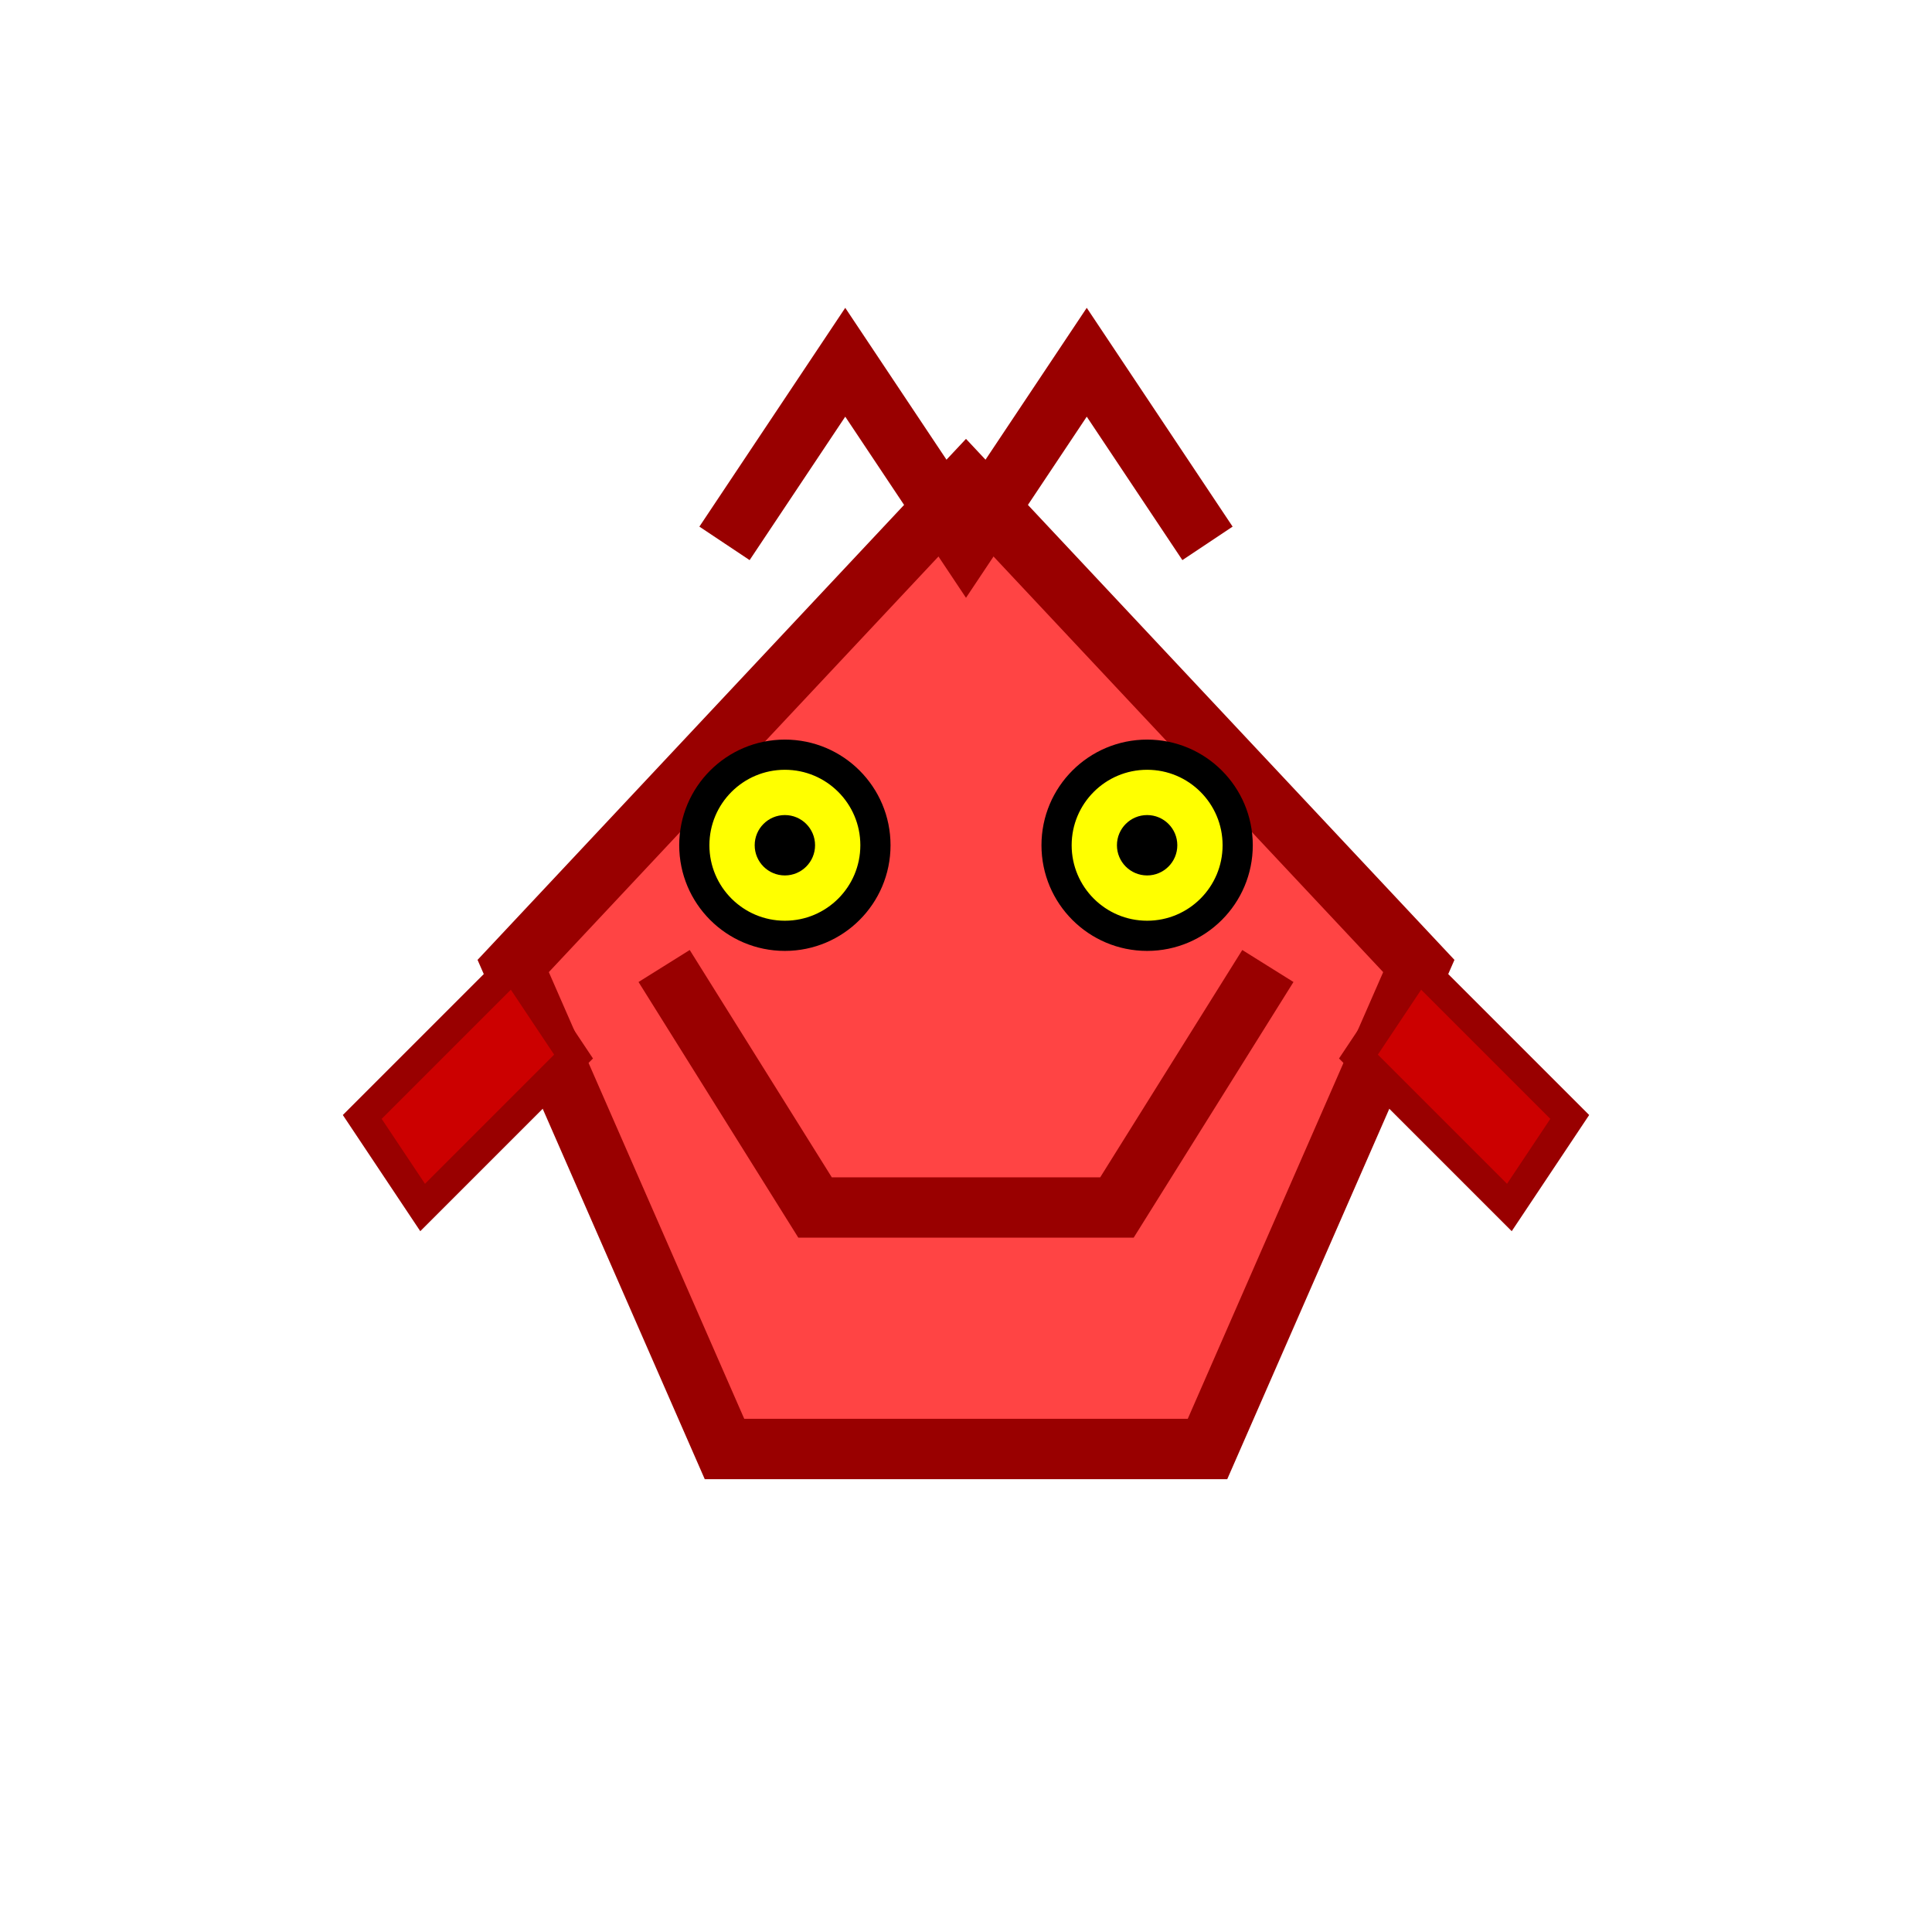
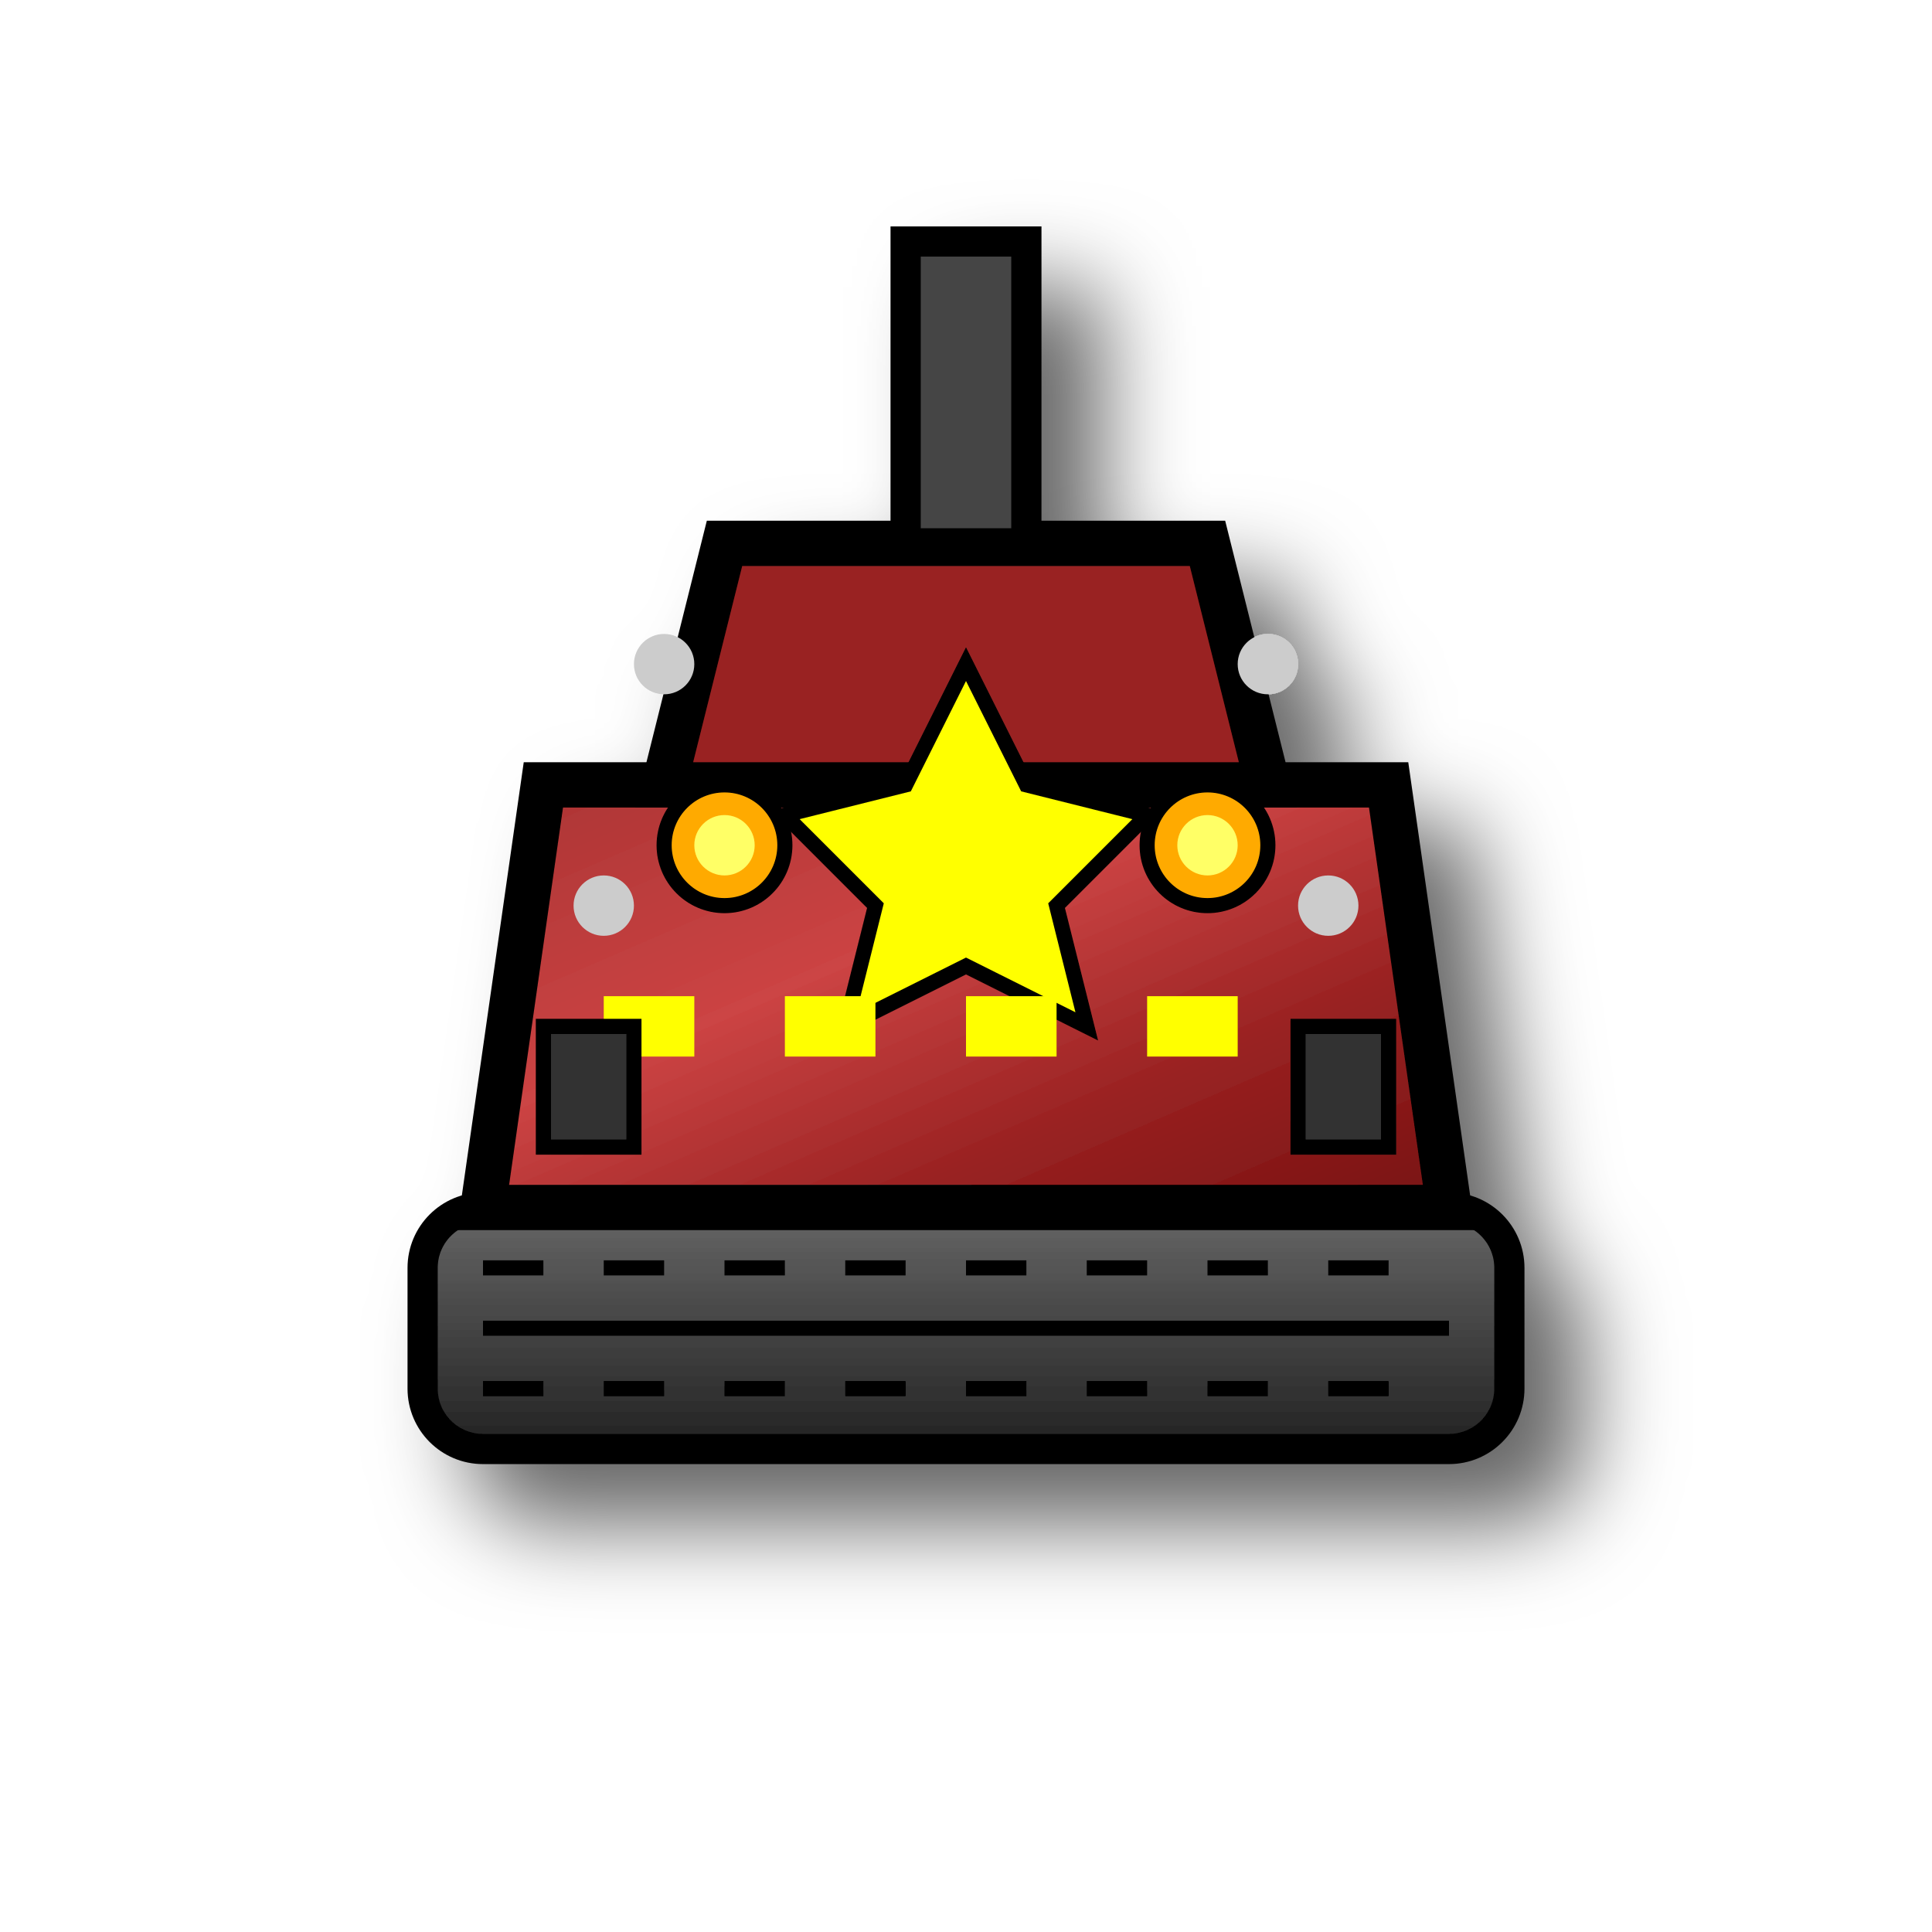
<svg xmlns="http://www.w3.org/2000/svg" viewBox="-32 -32 64 64">
  <defs>
+     <linearGradient id="sovietMetal" x1="0%" y1="0%" x2="100%" y2="100%">
+       <stop offset="0%" style="stop-color:#a33;stop-opacity:1" />
+       <stop offset="40%" style="stop-color:#c44;stop-opacity:1" />
+       <stop offset="70%" style="stop-color:#922;stop-opacity:1" />
+       <stop offset="100%" style="stop-color:#711;stop-opacity:1" />
+     </linearGradient>
+     <linearGradient id="tankTreads" x1="0%" y1="0%" x2="0%" y2="100%">
+       <stop offset="0%" style="stop-color:#666;stop-opacity:1" />
+       <stop offset="50%" style="stop-color:#444;stop-opacity:1" />
+       <stop offset="100%" style="stop-color:#222;stop-opacity:1" />
+     </linearGradient>
+     <filter id="shadow" x="-0.2" y="-0.2" width="1.4" height="1.4">
+       <feDropShadow dx="2" dy="2" stdDeviation="1.5" flood-color="#000" flood-opacity="0.6" />
+     </filter>
    <g id="enemy">
-       <path d="M0,-16 L15,0 L8,16 L-8,16 L-15,0 Z" fill="#f44" stroke="#900" stroke-width="2" />
-       <circle cx="-6" cy="-4" r="3" fill="#ff0" stroke="#000" stroke-width="1" />
-       <circle cx="6" cy="-4" r="3" fill="#ff0" stroke="#000" stroke-width="1" />
-       <circle cx="-6" cy="-4" r="1" fill="#000" />
-       <circle cx="6" cy="-4" r="1" fill="#000" />
-       <path d="M-8,-14 L-4,-20 L0,-14 L4,-20 L8,-14" fill="none" stroke="#900" stroke-width="2" />
-       <path d="M-10,0 L-5,8 L5,8 L10,0" fill="none" stroke="#900" stroke-width="2" />
-       <path d="M-15,0 L-20,5 L-18,8 L-13,3 Z" fill="#c00" stroke="#900" stroke-width="1" />
-       <path d="M15,0 L20,5 L18,8 L13,3 Z" fill="#c00" stroke="#900" stroke-width="1" />
+       <rect x="-18" y="8" width="36" height="8" rx="2" ry="2" fill="url(#tankTreads)" stroke="#000" stroke-width="1" />
+       <path d="M-16 12 L16 12" stroke="#000" stroke-width="0.5" />
+       <path d="M-16 10 L16 10 M-16 14 L16 14" stroke="#000" stroke-width="0.5" stroke-dasharray="2 2" />
+       <path d="M-16 8 L16 8 L14 -6 L-14 -6 Z" fill="url(#sovietMetal)" stroke="#000" stroke-width="1.5" />
+       <path d="M-10 -6 L10 -6 L8 -14 L-8 -14 Z" fill="#922" stroke="#000" stroke-width="1.5" />
+       <rect x="-2" y="-24" width="4" height="10" fill="#444" stroke="#000" stroke-width="1" />
+       <path d="M0,-10 L2,-6 L6,-5 L3,-2 L4,2 L0,0 L-4,2 L-3,-2 L-6,-5 L-2,-6 Z" fill="#ff0" stroke="#000" stroke-width="0.5" />
+       <path d="M-12 2 L12 2" stroke="#ff0" stroke-width="2" stroke-dasharray="3 3" />
+       <circle cx="-12" cy="-2" r="1" fill="#ccc" />
+       <circle cx="12" cy="-2" r="1" fill="#ccc" />
+       <circle cx="-10" cy="-10" r="1" fill="#ccc" />
+       <circle cx="10" cy="-10" r="1" fill="#ccc" />
+       <circle cx="-8" cy="-4" r="2" fill="#fa0" stroke="#000" stroke-width="0.5" />
+       <circle cx="8" cy="-4" r="2" fill="#fa0" stroke="#000" stroke-width="0.5" />
+       <circle cx="-8" cy="-4" r="1" fill="#ff6" />
+       <circle cx="8" cy="-4" r="1" fill="#ff6" />
+       <rect x="-14" y="2" width="3" height="4" fill="#333" stroke="#000" stroke-width="0.5" />
+       <rect x="11" y="2" width="3" height="4" fill="#333" stroke="#000" stroke-width="0.5" />
    </g>
  </defs>
-   <use href="#enemy" />
+   <use href="#enemy" filter="url(#shadow)" />
</svg>
